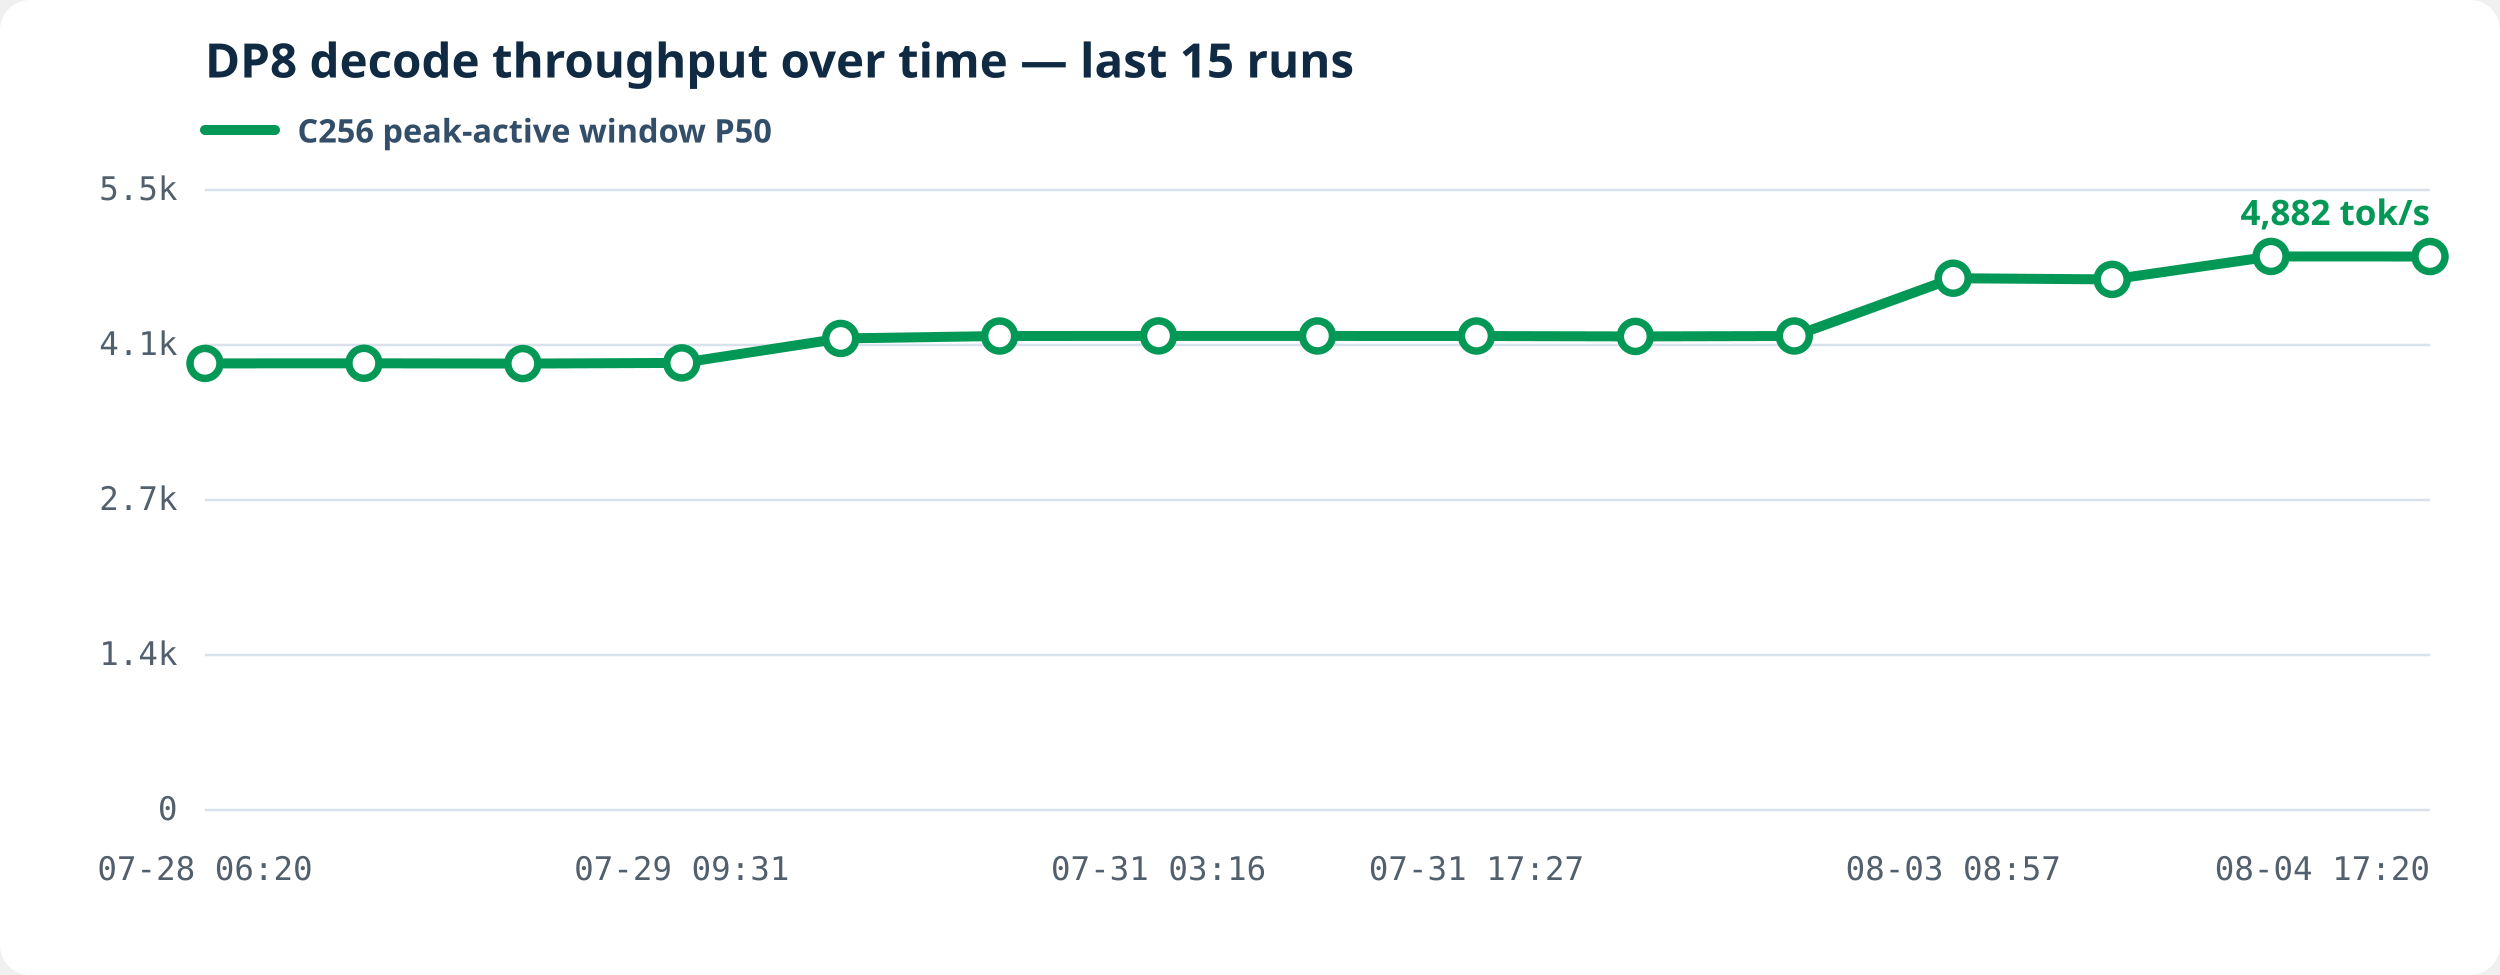
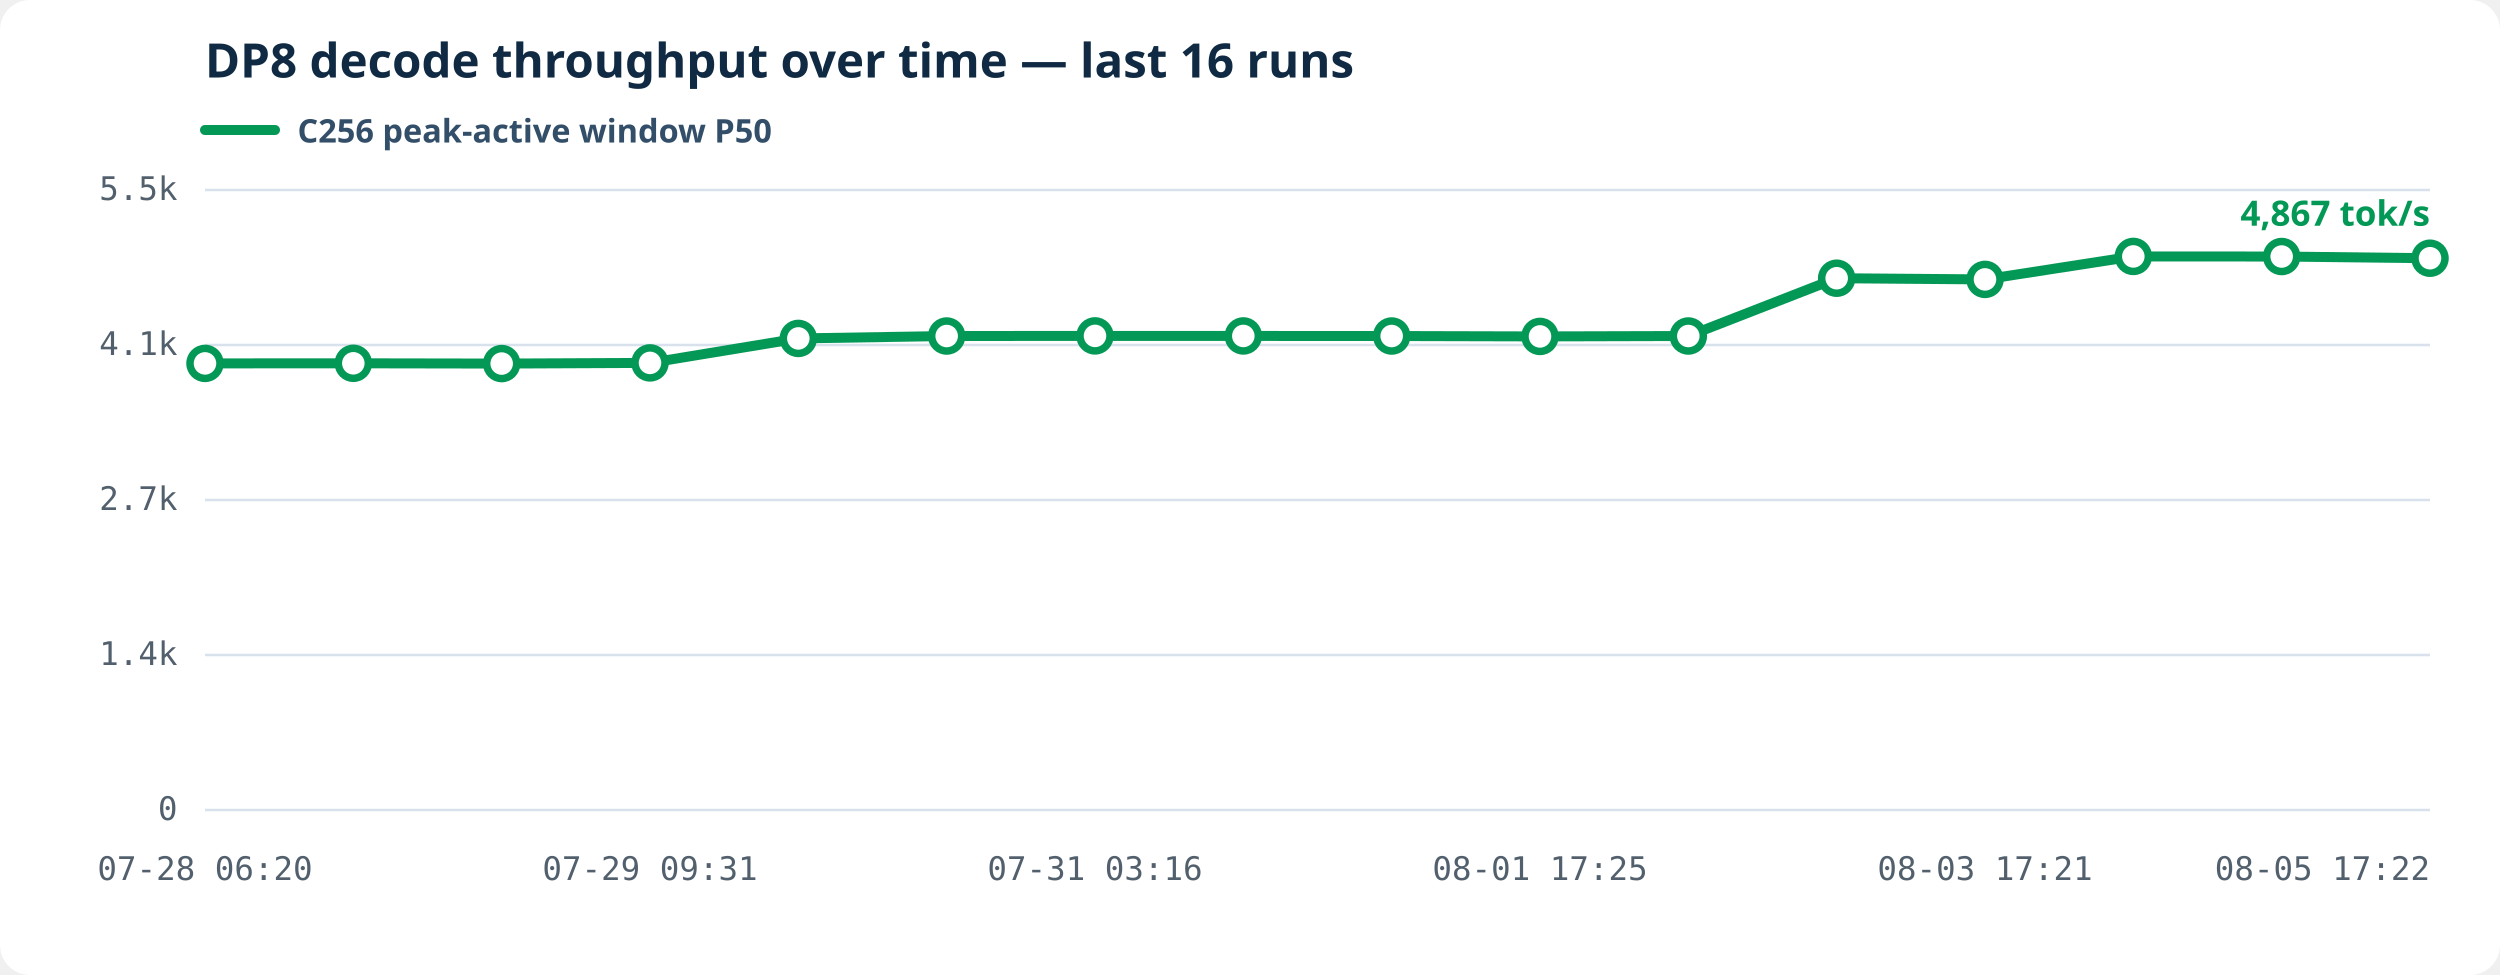
<svg xmlns="http://www.w3.org/2000/svg" viewBox="0 0 1000 390" role="img" aria-labelledby="decode-history-title decode-history-desc">
  <style>.bg{fill:#fff}.grid{stroke:#d9e2ec;stroke-width:1}.axis{fill:#52606d;font:13px ui-monospace,SFMono-Regular,Consolas,monospace}.heading{fill:#102a43;font:600 19px system-ui,sans-serif}.line{fill:none;stroke-width:4;stroke-linejoin:round;stroke-linecap:round}.dot{fill:#fff;stroke-width:3}.latest{stroke-width:3}.legend{fill:#334e68;font:600 13px system-ui,sans-serif}.value{font:600 14px system-ui,sans-serif}</style>
  <rect class="bg" width="1000" height="390" rx="12" />
-   <text class="heading" x="82" y="31">DP8 decode throughput over time — last 15 runs</text>
+   <text class="heading" x="82" y="31">DP8 decode throughput over time — last 16 runs</text>
  <line x1="82" y1="52" x2="110" y2="52" stroke="#039855" stroke-width="4" stroke-linecap="round" />
  <text class="legend" x="119" y="57">C256 peak-active window P50</text>
  <line class="grid" x1="82" y1="324.00" x2="972" y2="324.00" />
  <text class="axis" text-anchor="end" x="71" y="328.00">0</text>
  <line class="grid" x1="82" y1="262.00" x2="972" y2="262.00" />
  <text class="axis" text-anchor="end" x="71" y="266.00">1.4k</text>
  <line class="grid" x1="82" y1="200.00" x2="972" y2="200.00" />
  <text class="axis" text-anchor="end" x="71" y="204.00">2.7k</text>
  <line class="grid" x1="82" y1="138.00" x2="972" y2="138.00" />
  <text class="axis" text-anchor="end" x="71" y="142.00">4.1k</text>
  <line class="grid" x1="82" y1="76.00" x2="972" y2="76.00" />
  <text class="axis" text-anchor="end" x="71" y="80.00">5.5k</text>
  <text class="axis" text-anchor="middle" x="82.00" y="352">07-28 06:20</text>
-   <text class="axis" text-anchor="middle" x="272.71" y="352">07-29 09:31</text>
-   <text class="axis" text-anchor="middle" x="463.43" y="352">07-31 03:16</text>
-   <text class="axis" text-anchor="middle" x="590.57" y="352">07-31 17:27</text>
-   <text class="axis" text-anchor="middle" x="781.29" y="352">08-03 08:57</text>
-   <text class="axis" text-anchor="end" x="972.00" y="352">08-04 17:20</text>
-   <polyline class="line" stroke="#039855" points="82.00,145.36 145.57,145.32 209.14,145.43 272.71,145.16 336.29,135.37 399.86,134.41 463.43,134.36 527.00,134.38 590.57,134.41 654.14,134.57 717.71,134.40 781.29,111.29 844.86,111.76 908.43,102.57 972.00,102.61" />
+   <text class="axis" text-anchor="middle" x="260.00" y="352">07-29 09:31</text>
+   <text class="axis" text-anchor="middle" x="438.00" y="352">07-31 03:16</text>
+   <text class="axis" text-anchor="middle" x="616.00" y="352">08-01 17:25</text>
+   <text class="axis" text-anchor="middle" x="794.00" y="352">08-03 17:21</text>
+   <text class="axis" text-anchor="end" x="972.00" y="352">08-05 17:22</text>
+   <polyline class="line" stroke="#039855" points="82.00,145.36 141.33,145.32 200.67,145.43 260.00,145.16 319.33,135.37 378.67,134.41 438.00,134.36 497.33,134.38 556.67,134.41 616.00,134.57 675.33,134.40 734.67,111.29 794.00,111.76 853.33,102.57 912.67,102.61 972.00,103.29" />
  <circle class="dot" fill="#fff" stroke="#039855" cx="82.00" cy="145.36" r="6" />
-   <circle class="dot" fill="#fff" stroke="#039855" cx="145.57" cy="145.32" r="6" />
-   <circle class="dot" fill="#fff" stroke="#039855" cx="209.14" cy="145.43" r="6" />
-   <circle class="dot" fill="#fff" stroke="#039855" cx="272.71" cy="145.16" r="6" />
-   <circle class="dot" fill="#fff" stroke="#039855" cx="336.29" cy="135.37" r="6" />
-   <circle class="dot" fill="#fff" stroke="#039855" cx="399.86" cy="134.41" r="6" />
-   <circle class="dot" fill="#fff" stroke="#039855" cx="463.43" cy="134.36" r="6" />
-   <circle class="dot" fill="#fff" stroke="#039855" cx="527.00" cy="134.38" r="6" />
-   <circle class="dot" fill="#fff" stroke="#039855" cx="590.57" cy="134.41" r="6" />
-   <circle class="dot" fill="#fff" stroke="#039855" cx="654.14" cy="134.57" r="6" />
-   <circle class="dot" fill="#fff" stroke="#039855" cx="717.71" cy="134.40" r="6" />
-   <circle class="dot" fill="#fff" stroke="#039855" cx="781.29" cy="111.29" r="6" />
-   <circle class="dot" fill="#fff" stroke="#039855" cx="844.86" cy="111.76" r="6" />
-   <circle class="dot" fill="#fff" stroke="#039855" cx="908.43" cy="102.57" r="6" />
-   <circle class="dot latest" fill="#039855" stroke="#039855" cx="972.00" cy="102.61" r="6" />
-   <text class="value" fill="#039855" text-anchor="end" x="972.00" y="90.00">4,882 tok/s</text>
+   <circle class="dot" fill="#fff" stroke="#039855" cx="141.33" cy="145.32" r="6" />
+   <circle class="dot" fill="#fff" stroke="#039855" cx="200.67" cy="145.43" r="6" />
+   <circle class="dot" fill="#fff" stroke="#039855" cx="260.00" cy="145.16" r="6" />
+   <circle class="dot" fill="#fff" stroke="#039855" cx="319.33" cy="135.37" r="6" />
+   <circle class="dot" fill="#fff" stroke="#039855" cx="378.67" cy="134.41" r="6" />
+   <circle class="dot" fill="#fff" stroke="#039855" cx="438.00" cy="134.36" r="6" />
+   <circle class="dot" fill="#fff" stroke="#039855" cx="497.33" cy="134.38" r="6" />
+   <circle class="dot" fill="#fff" stroke="#039855" cx="556.67" cy="134.41" r="6" />
+   <circle class="dot" fill="#fff" stroke="#039855" cx="616.00" cy="134.57" r="6" />
+   <circle class="dot" fill="#fff" stroke="#039855" cx="675.33" cy="134.40" r="6" />
+   <circle class="dot" fill="#fff" stroke="#039855" cx="734.67" cy="111.29" r="6" />
+   <circle class="dot" fill="#fff" stroke="#039855" cx="794.00" cy="111.76" r="6" />
+   <circle class="dot" fill="#fff" stroke="#039855" cx="853.33" cy="102.57" r="6" />
+   <circle class="dot" fill="#fff" stroke="#039855" cx="912.67" cy="102.61" r="6" />
+   <circle class="dot latest" fill="#039855" stroke="#039855" cx="972.00" cy="103.29" r="6" />
+   <text class="value" fill="#039855" text-anchor="end" x="972.00" y="90.29">4,867 tok/s</text>
</svg>
